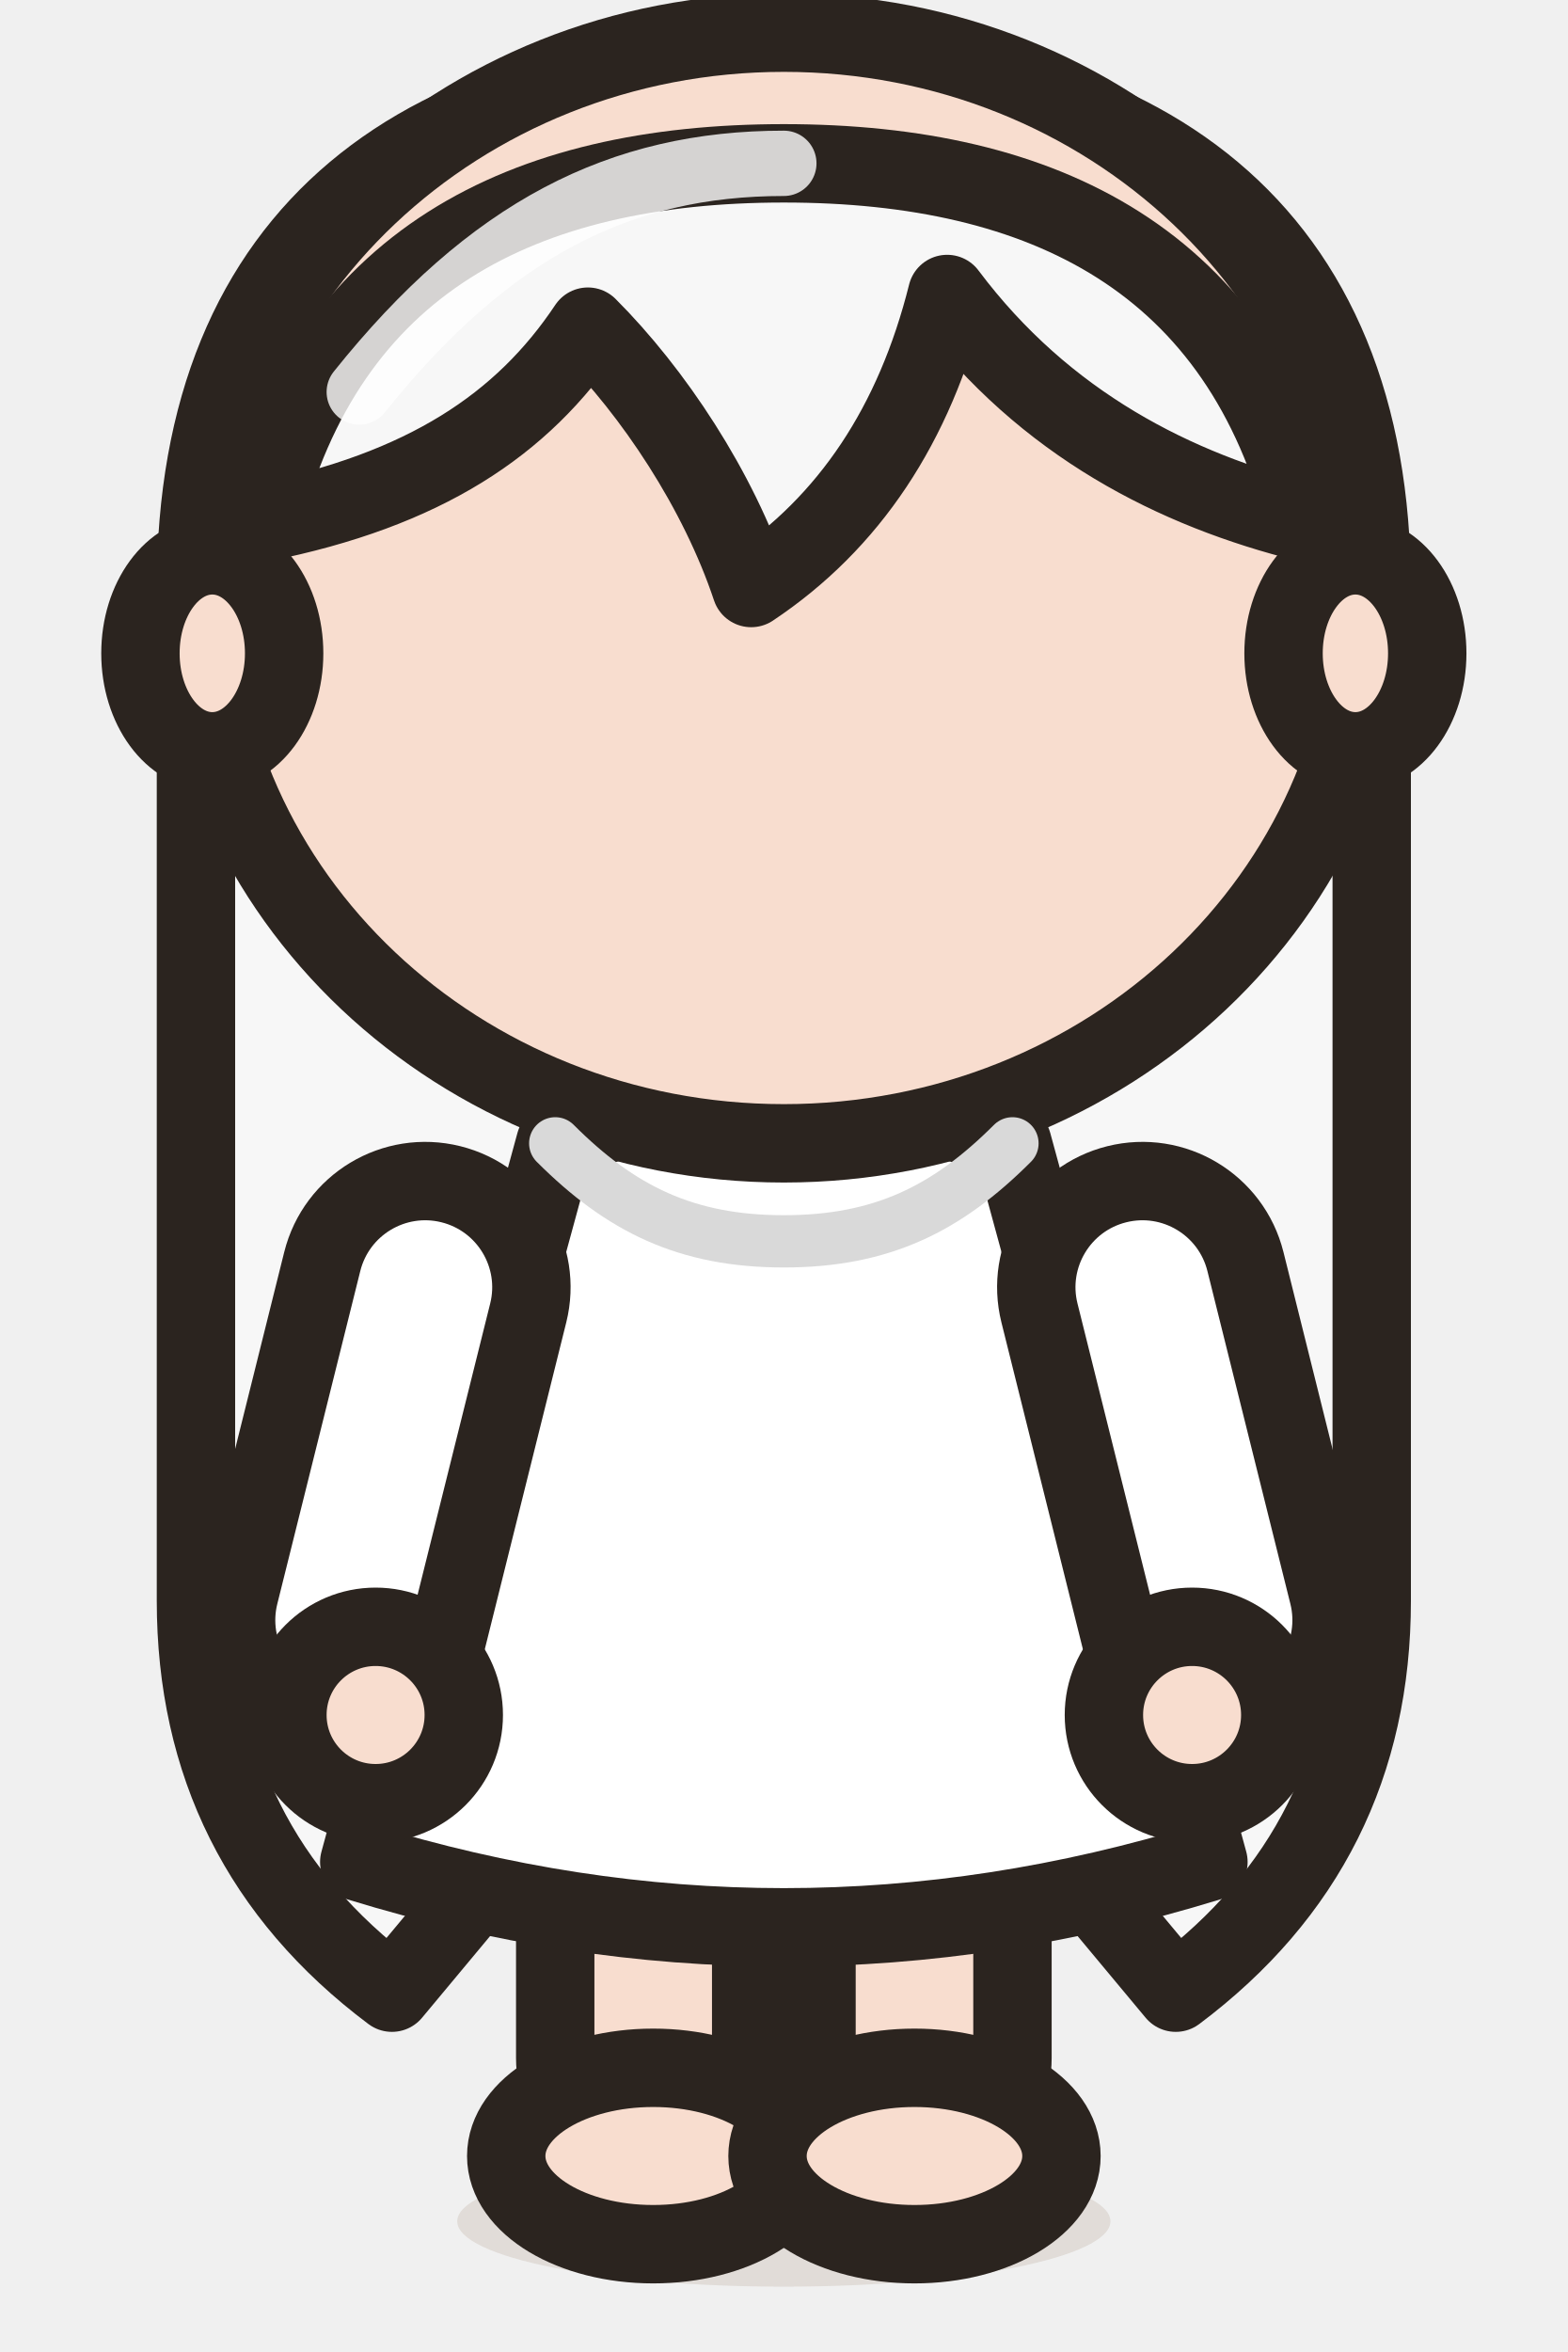
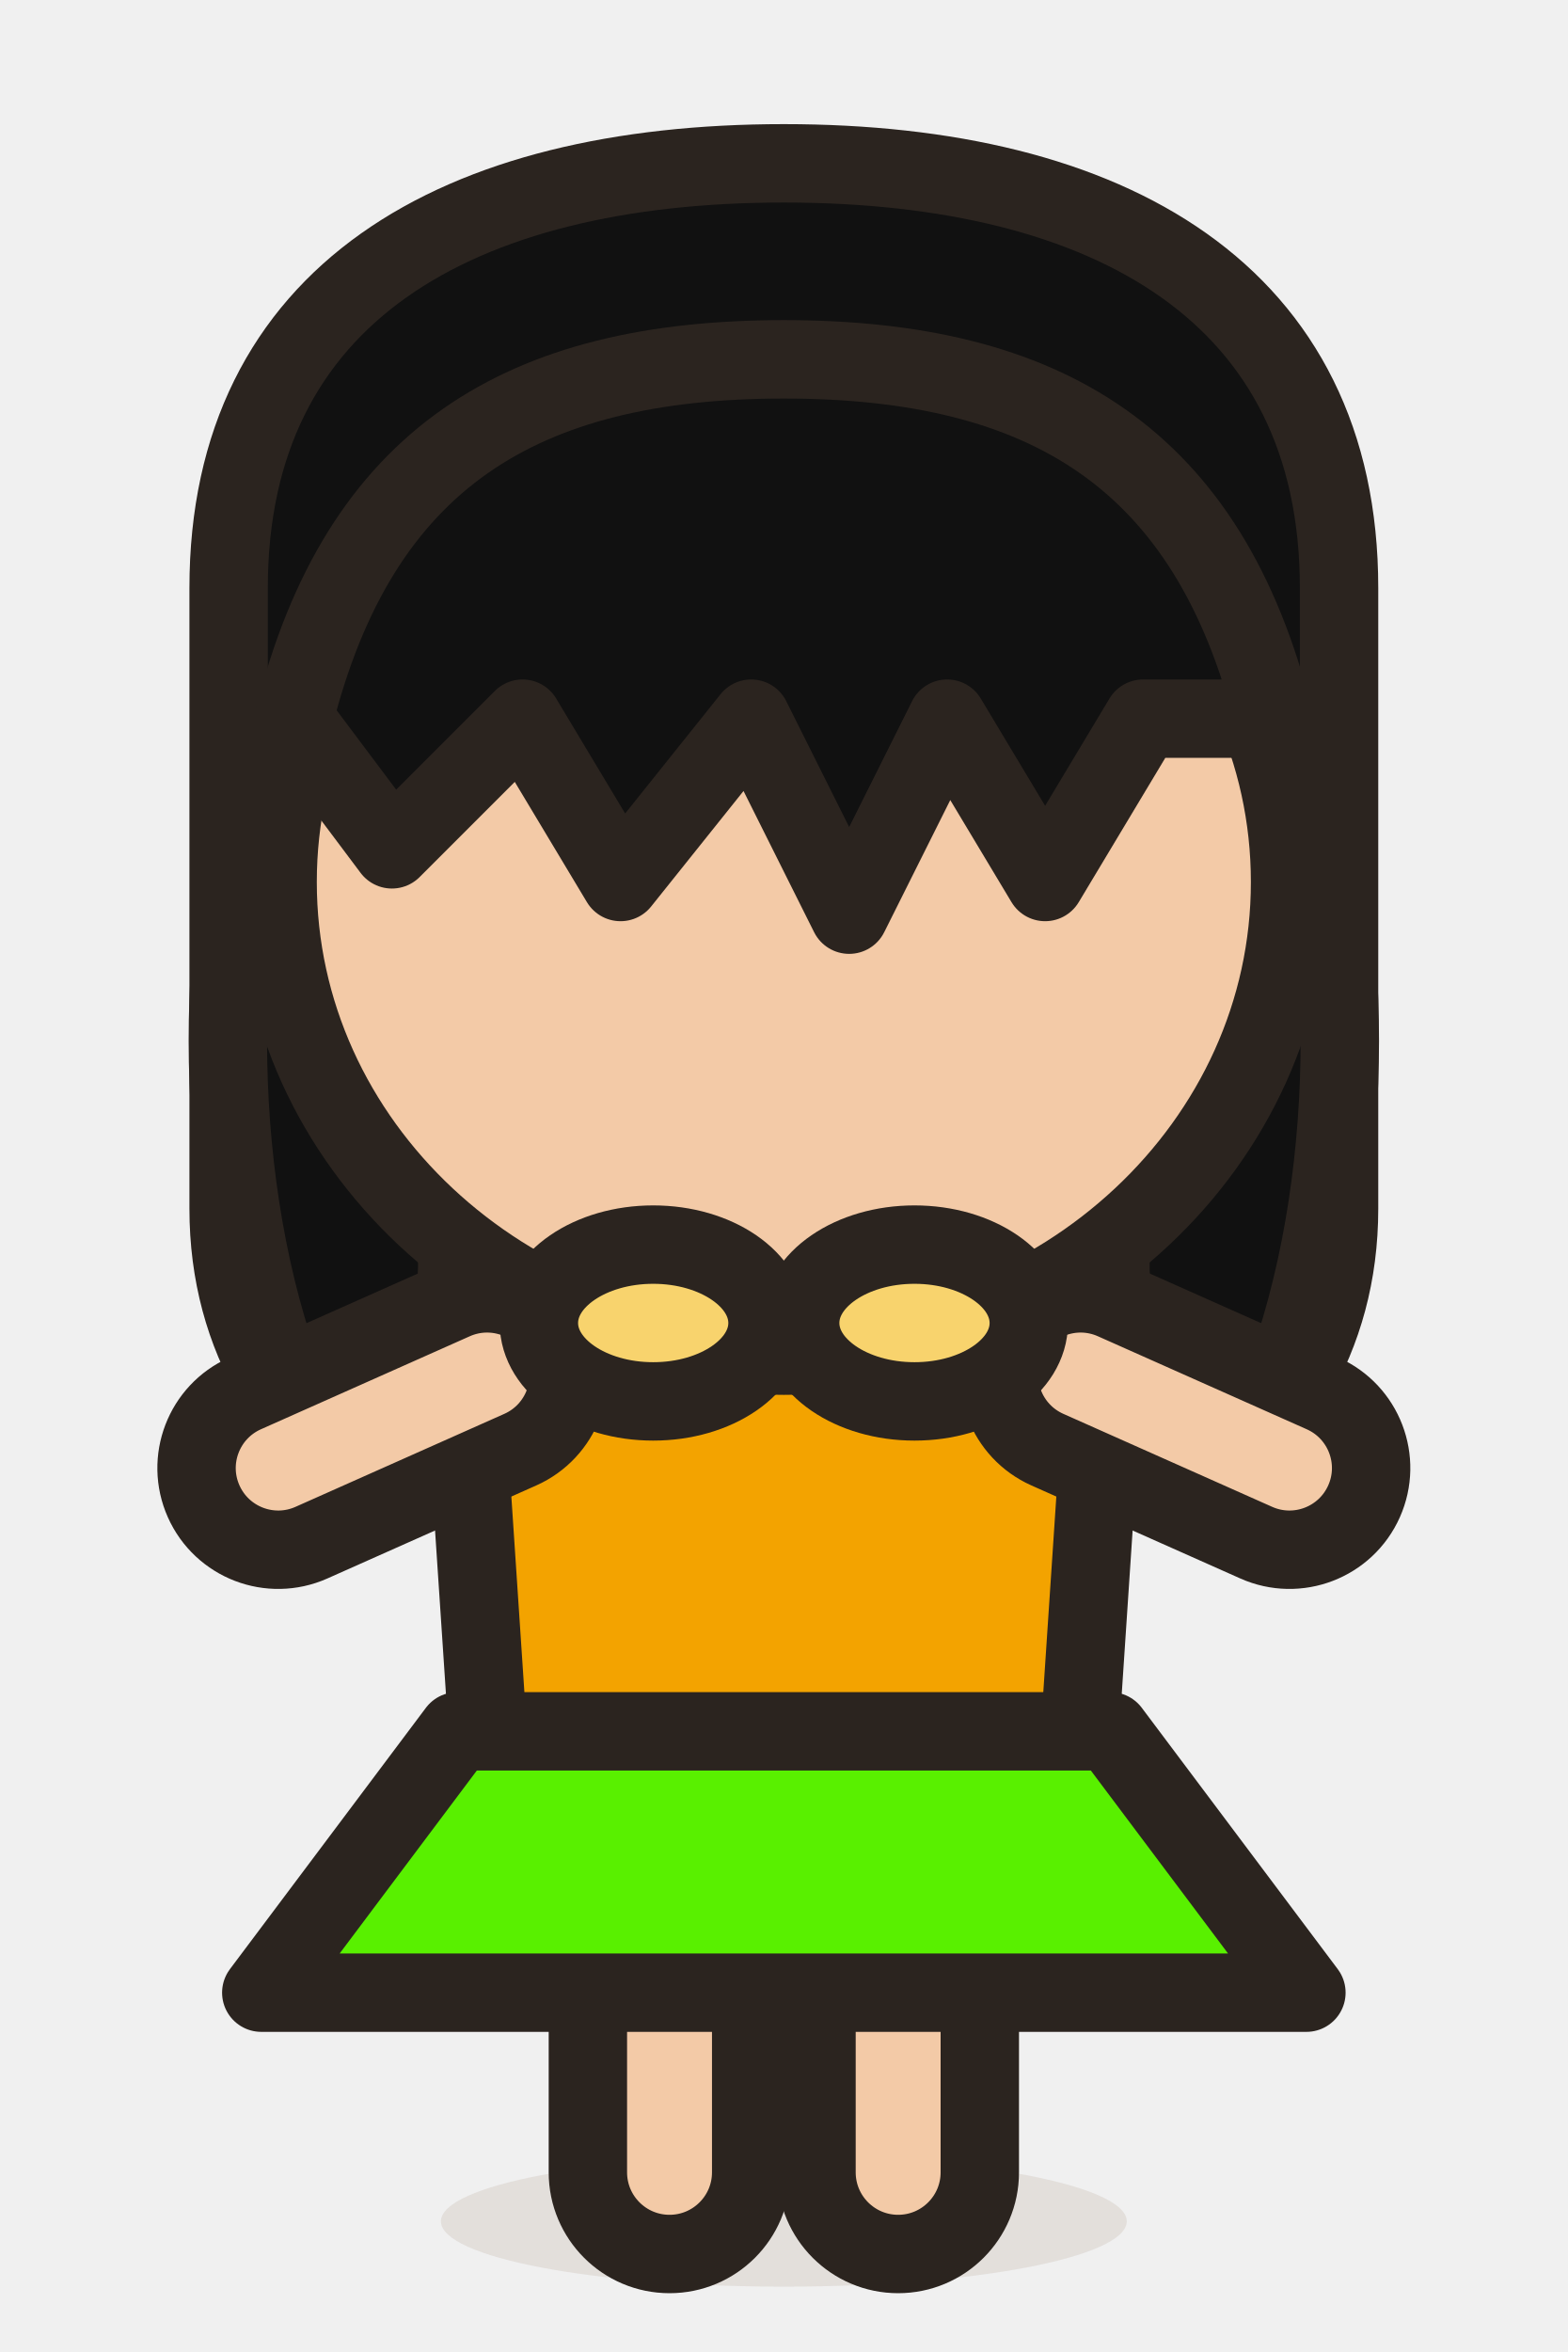
- <svg xmlns="http://www.w3.org/2000/svg" viewBox="0 0 48 72" role="img" aria-label="2頭身 白髪ワンピースキャラクター">
+ <svg xmlns="http://www.w3.org/2000/svg" viewBox="0 0 48 72" role="img" aria-label="chill 2頭身 黒髪キャラクター">
  <g stroke="#2b241f" stroke-width="2.4" stroke-linecap="round" stroke-linejoin="round">
-     <ellipse cx="24" cy="68" rx="10" ry="2" fill="#d8d1cb" stroke="none" opacity=".65" />
-     <path d="M6 18C6 7 13 2 24 2s18 5 18 16v31c0 5-2 9-6 12l-5-6H17l-5 6c-4-3-6-7-6-12Z" fill="#f7f7f7" />
-     <rect x="17" y="55" width="6" height="11" rx="3" fill="#f8ddcf" />
-     <rect x="25" y="55" width="6" height="11" rx="3" fill="#f8ddcf" />
-     <ellipse cx="20" cy="66" rx="4.5" ry="2.7" fill="#f8ddcf" />
-     <ellipse cx="28" cy="66" rx="4.5" ry="2.7" fill="#f8ddcf" />
-     <rect x="21.5" y="31.5" width="5" height="6" rx="2.5" fill="#f8ddcf" />
-     <path d="M17 35Q24 32 31 35L37 57Q24 61 11 57Z" fill="#ffffff" />
-     <rect x="8.5" y="36" width="6.5" height="17" rx="3.25" fill="#ffffff" transform="rotate(14 11.75 44.5)" />
-     <rect x="33" y="36" width="6.5" height="17" rx="3.25" fill="#ffffff" transform="rotate(-14 36.25 44.5)" />
-     <circle cx="11.5" cy="52.5" r="2.7" fill="#f8ddcf" />
-     <circle cx="36.5" cy="52.5" r="2.7" fill="#f8ddcf" />
-     <ellipse cx="24" cy="18" rx="18" ry="17" fill="#f8ddcf" />
-     <ellipse cx="6.5" cy="20" rx="2.2" ry="3" fill="#f8ddcf" />
-     <ellipse cx="41.5" cy="20" rx="2.2" ry="3" fill="#f8ddcf" />
-     <path d="M8 16C10 8 16 5 24 5s14 3 16 11c-4-1-8-3-11-7-1 4-3 7-6 9-1-3-3-6-5-8-2 3-5 5-10 6Z" fill="#f7f7f7" />
-     <path d="M11 12c4-5 8-7 13-7" fill="none" stroke="#ffffff" stroke-width="2" opacity=".8" />
-     <path d="M17 35c2 2 4 3 7 3s5-1 7-3" fill="none" stroke="#d9d9d9" stroke-width="1.6" />
+     <ellipse cx="24" cy="68" rx="10.5" ry="2" fill="#d8d1cb" stroke="none" opacity=".55" />
+     <path d="M7 18C7 9 14 5 24 5S41 9 41 18V37              C41 41 39 44 36 46L32 42V29H16V42L12 46              C9 44 7 41 7 37Z" fill="#111111" />
+     <path d="M8 24C6.5 29 6.5 37 9 43L14 43L14 25Z" fill="#111111" />
+     <path d="M40 24C41.5 29 41.5 37 39 43L34 43L34 25Z" fill="#111111" />
+     <rect x="18" y="59" width="5" height="10" rx="2.5" fill="#f3caa7" />
+     <rect x="25" y="59" width="5" height="10" rx="2.5" fill="#f3caa7" />
+     <rect x="22" y="35" width="4" height="5" rx="2" fill="#f3caa7" />
+     <path d="M14 39Q24 36.5 34 39L33 54H15Z" fill="#f3a300" />
+     <rect x="5.5" y="40" width="12" height="5" rx="2.5" fill="#f3caa7" transform="rotate(-24 14 42.5)" />
+     <rect x="30.5" y="40" width="12" height="5" rx="2.5" fill="#f3caa7" transform="rotate(24 34 42.5)" />
+     <ellipse cx="24" cy="27" rx="15.5" ry="14.5" fill="#f3caa7" />
+     <path d="M9 22C11 14 16 11 24 11S37 14 39 22              L35 22L32 27L29 22L26 28L23 22L19 27L16 22L12 26Z" fill="#111111" />
+     <ellipse cx="20" cy="40.5" rx="3.5" ry="2.4" fill="#f8d36d" />
+     <ellipse cx="28" cy="40.5" rx="3.5" ry="2.4" fill="#f8d36d" />
+     <path d="M14 53H34L40 61H8Z" fill="#59f000" />
  </g>
</svg>
